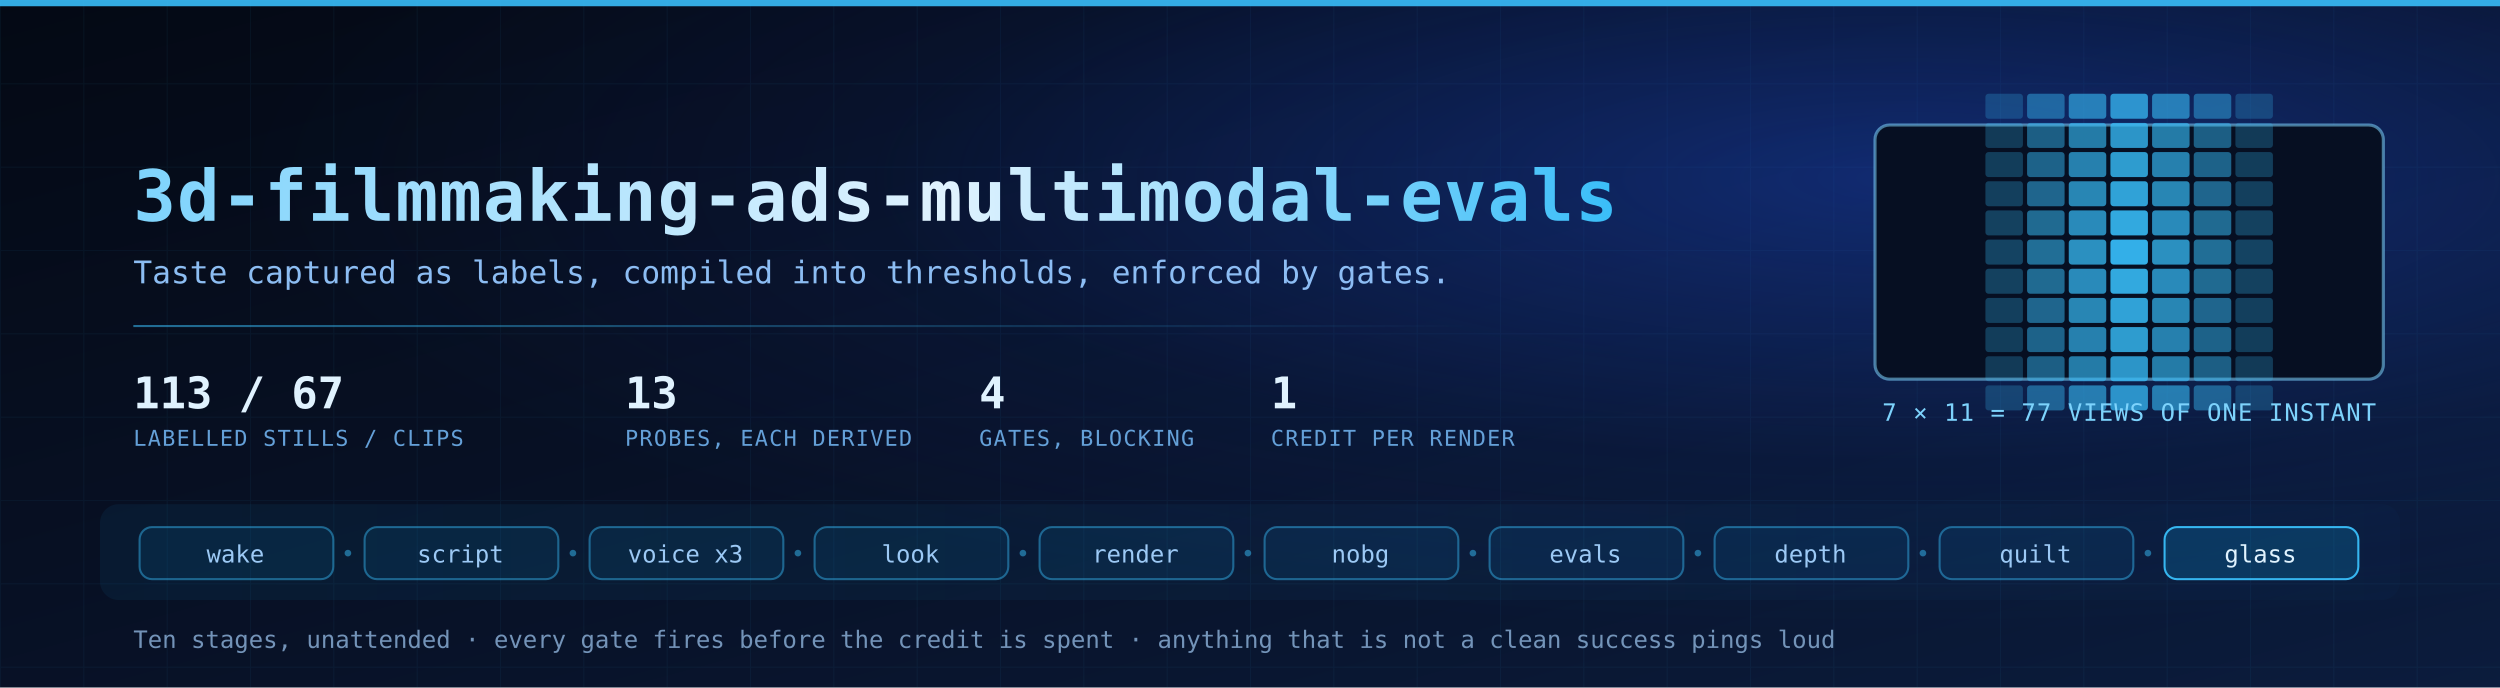
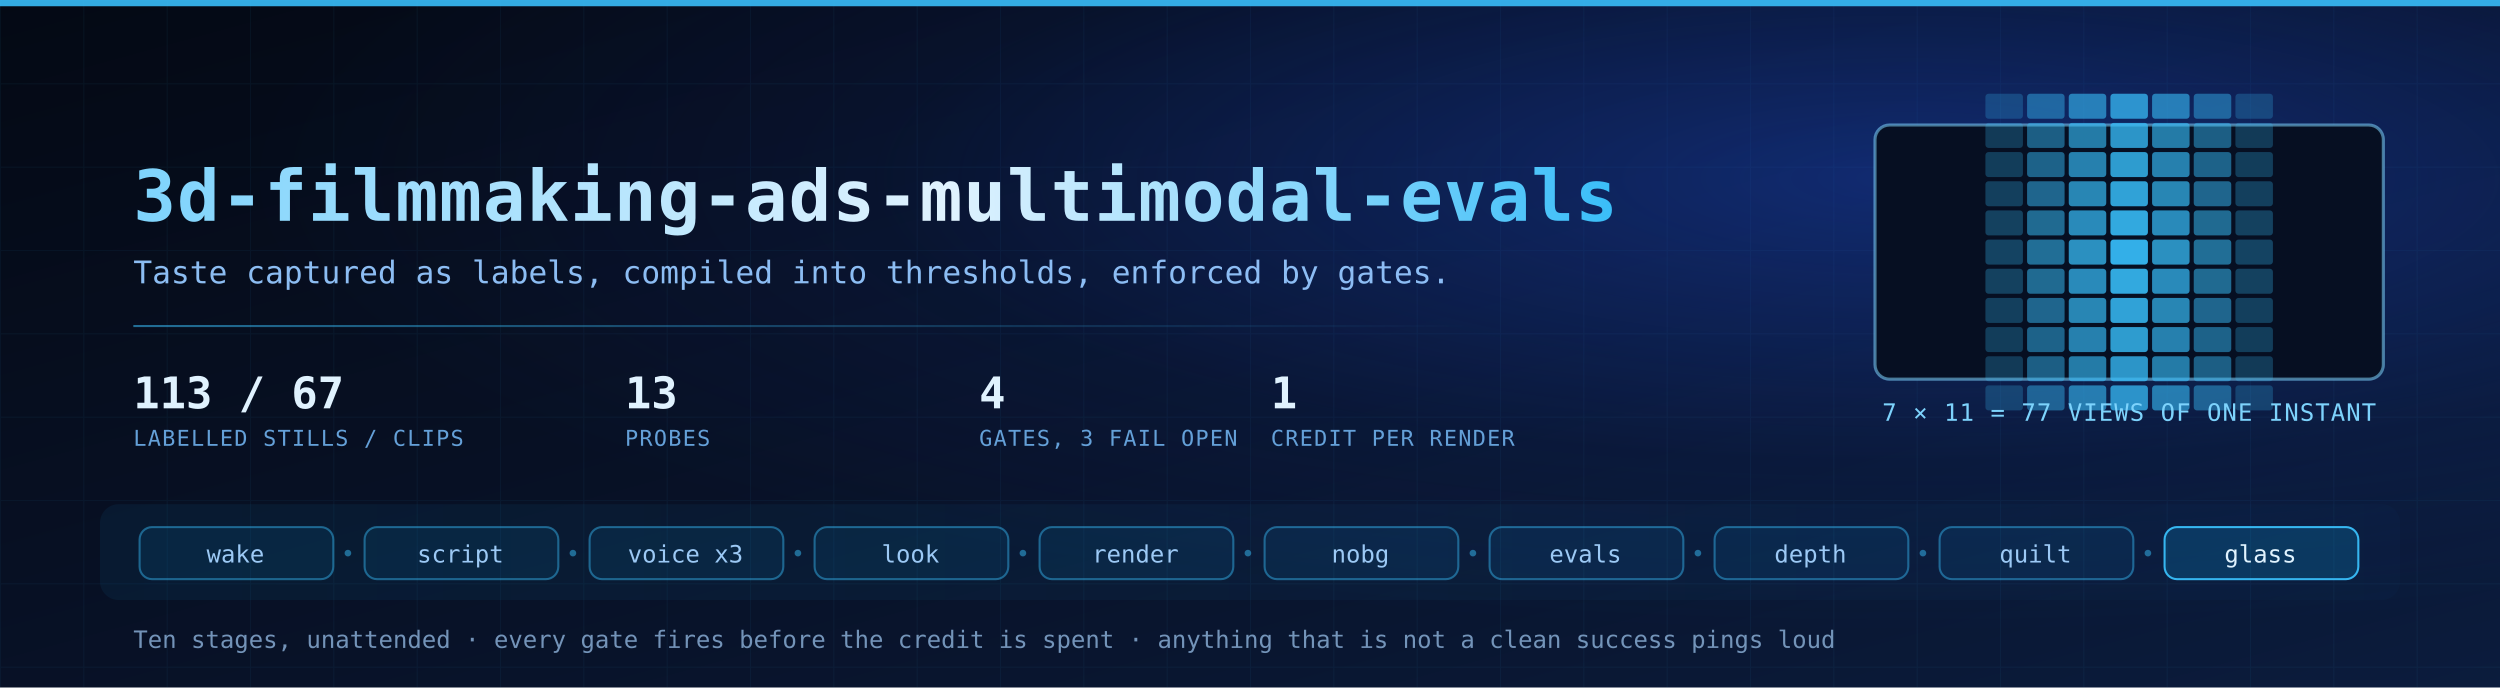
<svg xmlns="http://www.w3.org/2000/svg" width="1200" height="330" viewBox="0 0 1200 330" role="img" aria-label="3d-filmmaking-ads-multimodal-evals: taste captured as labels, compiled into thresholds, enforced by gates. 77 views of one instant.">
  <defs>
    <linearGradient id="bg" x1="0" y1="0" x2="1" y2="1">
      <stop offset="0%" stop-color="#040914" />
      <stop offset="55%" stop-color="#081228" />
      <stop offset="100%" stop-color="#0b1c3d" />
    </linearGradient>
    <linearGradient id="title" x1="0" y1="0" x2="1" y2="0">
      <stop offset="0%" stop-color="#7dd3fc" />
      <stop offset="55%" stop-color="#e0f2fe" />
      <stop offset="100%" stop-color="#38bdf8" />
    </linearGradient>
    <radialGradient id="glow" cx="76%" cy="26%" r="66%">
      <stop offset="0%" stop-color="#1d4ed8" stop-opacity=".42" />
      <stop offset="62%" stop-color="#1d4ed8" stop-opacity=".08" />
      <stop offset="100%" stop-color="#1d4ed8" stop-opacity="0" />
    </radialGradient>
    <pattern id="grid" width="40" height="40" patternUnits="userSpaceOnUse">
      <path d="M 40 0 L 0 0 0 40" fill="none" stroke="#38bdf8" stroke-opacity=".05" stroke-width="1" />
    </pattern>
    <linearGradient id="rule" x1="0" y1="0" x2="1" y2="0">
      <stop offset="0%" stop-color="#38bdf8" stop-opacity=".55" />
      <stop offset="100%" stop-color="#38bdf8" stop-opacity="0" />
    </linearGradient>
    <linearGradient id="bandbg" x1="0" y1="0" x2="1" y2="0">
      <stop offset="0%" stop-color="#0ea5e9" stop-opacity=".07" />
      <stop offset="100%" stop-color="#0ea5e9" stop-opacity=".02" />
    </linearGradient>
  </defs>
  <rect width="1200" height="330" fill="url(#bg)" />
  <rect width="1200" height="330" fill="url(#grid)" />
  <rect width="1200" height="330" fill="url(#glow)" />
  <rect x="0" y="0" width="1200" height="3" fill="#38bdf8" opacity=".9" />
  <text x="64" y="106" font-family="ui-monospace, SFMono-Regular, Menlo, monospace" font-size="34" font-weight="700" fill="url(#title)" letter-spacing=".5">3d-filmmaking-ads-multimodal-evals</text>
  <text x="64" y="136" font-family="ui-monospace, SFMono-Regular, Menlo, monospace" font-size="15" fill="#93c5fd" opacity=".95">Taste captured as labels, compiled into thresholds, enforced by gates.</text>
  <rect x="64" y="156" width="640" height="1" fill="url(#rule)" />
  <text x="64" y="196" font-family="ui-monospace, SFMono-Regular, Menlo, monospace" font-size="21" font-weight="700" fill="#e0f2fe">113 / 67</text>
  <text x="64" y="214" font-family="ui-monospace, SFMono-Regular, Menlo, monospace" font-size="10.5" fill="#64a0d8" letter-spacing=".6">LABELLED STILLS / CLIPS</text>
  <text x="300" y="196" font-family="ui-monospace, SFMono-Regular, Menlo, monospace" font-size="21" font-weight="700" fill="#e0f2fe">13</text>
-   <text x="300" y="214" font-family="ui-monospace, SFMono-Regular, Menlo, monospace" font-size="10.5" fill="#64a0d8" letter-spacing=".6">PROBES, EACH DERIVED</text>
+   <text x="300" y="214" font-family="ui-monospace, SFMono-Regular, Menlo, monospace" font-size="10.5" fill="#64a0d8" letter-spacing=".6">PROBES</text>
  <text x="470" y="196" font-family="ui-monospace, SFMono-Regular, Menlo, monospace" font-size="21" font-weight="700" fill="#e0f2fe">4</text>
-   <text x="470" y="214" font-family="ui-monospace, SFMono-Regular, Menlo, monospace" font-size="10.5" fill="#64a0d8" letter-spacing=".6">GATES, BLOCKING</text>
+   <text x="470" y="214" font-family="ui-monospace, SFMono-Regular, Menlo, monospace" font-size="10.5" fill="#64a0d8" letter-spacing=".6">GATES, 3 FAIL OPEN</text>
  <text x="610" y="196" font-family="ui-monospace, SFMono-Regular, Menlo, monospace" font-size="21" font-weight="700" fill="#e0f2fe">1</text>
  <text x="610" y="214" font-family="ui-monospace, SFMono-Regular, Menlo, monospace" font-size="10.5" fill="#64a0d8" letter-spacing=".6">CREDIT PER RENDER</text>
  <rect x="900" y="60" width="244" height="122" rx="7" fill="#060f22" stroke="#7dd3fc" stroke-opacity=".55" stroke-width="1.5" />
  <rect x="953" y="45" width="18" height="12" rx="1.5" fill="#38bdf8" fill-opacity="0.240" />
  <rect x="973" y="45" width="18" height="12" rx="1.5" fill="#38bdf8" fill-opacity="0.435" />
  <rect x="993" y="45" width="18" height="12" rx="1.5" fill="#38bdf8" fill-opacity="0.591" />
  <rect x="1013" y="45" width="18" height="12" rx="1.5" fill="#38bdf8" fill-opacity="0.736" />
  <rect x="1033" y="45" width="18" height="12" rx="1.5" fill="#38bdf8" fill-opacity="0.591" />
  <rect x="1053" y="45" width="18" height="12" rx="1.5" fill="#38bdf8" fill-opacity="0.435" />
  <rect x="1073" y="45" width="18" height="12" rx="1.5" fill="#38bdf8" fill-opacity="0.240" />
  <rect x="953" y="59" width="18" height="12" rx="1.5" fill="#38bdf8" fill-opacity="0.252" />
  <rect x="973" y="59" width="18" height="12" rx="1.5" fill="#38bdf8" fill-opacity="0.457" />
  <rect x="993" y="59" width="18" height="12" rx="1.5" fill="#38bdf8" fill-opacity="0.621" />
  <rect x="1013" y="59" width="18" height="12" rx="1.5" fill="#38bdf8" fill-opacity="0.773" />
  <rect x="1033" y="59" width="18" height="12" rx="1.5" fill="#38bdf8" fill-opacity="0.621" />
  <rect x="1053" y="59" width="18" height="12" rx="1.5" fill="#38bdf8" fill-opacity="0.457" />
  <rect x="1073" y="59" width="18" height="12" rx="1.5" fill="#38bdf8" fill-opacity="0.252" />
  <rect x="953" y="73" width="18" height="12" rx="1.5" fill="#38bdf8" fill-opacity="0.264" />
  <rect x="973" y="73" width="18" height="12" rx="1.5" fill="#38bdf8" fill-opacity="0.478" />
  <rect x="993" y="73" width="18" height="12" rx="1.5" fill="#38bdf8" fill-opacity="0.651" />
  <rect x="1013" y="73" width="18" height="12" rx="1.5" fill="#38bdf8" fill-opacity="0.810" />
  <rect x="1033" y="73" width="18" height="12" rx="1.5" fill="#38bdf8" fill-opacity="0.651" />
  <rect x="1053" y="73" width="18" height="12" rx="1.5" fill="#38bdf8" fill-opacity="0.478" />
  <rect x="1073" y="73" width="18" height="12" rx="1.5" fill="#38bdf8" fill-opacity="0.264" />
  <rect x="953" y="87" width="18" height="12" rx="1.5" fill="#38bdf8" fill-opacity="0.276" />
  <rect x="973" y="87" width="18" height="12" rx="1.5" fill="#38bdf8" fill-opacity="0.500" />
  <rect x="993" y="87" width="18" height="12" rx="1.5" fill="#38bdf8" fill-opacity="0.680" />
  <rect x="1013" y="87" width="18" height="12" rx="1.5" fill="#38bdf8" fill-opacity="0.846" />
  <rect x="1033" y="87" width="18" height="12" rx="1.5" fill="#38bdf8" fill-opacity="0.680" />
  <rect x="1053" y="87" width="18" height="12" rx="1.5" fill="#38bdf8" fill-opacity="0.500" />
  <rect x="1073" y="87" width="18" height="12" rx="1.5" fill="#38bdf8" fill-opacity="0.276" />
  <rect x="953" y="101" width="18" height="12" rx="1.5" fill="#38bdf8" fill-opacity="0.288" />
  <rect x="973" y="101" width="18" height="12" rx="1.5" fill="#38bdf8" fill-opacity="0.522" />
  <rect x="993" y="101" width="18" height="12" rx="1.5" fill="#38bdf8" fill-opacity="0.710" />
  <rect x="1013" y="101" width="18" height="12" rx="1.5" fill="#38bdf8" fill-opacity="0.883" />
  <rect x="1033" y="101" width="18" height="12" rx="1.5" fill="#38bdf8" fill-opacity="0.710" />
  <rect x="1053" y="101" width="18" height="12" rx="1.5" fill="#38bdf8" fill-opacity="0.522" />
  <rect x="1073" y="101" width="18" height="12" rx="1.5" fill="#38bdf8" fill-opacity="0.288" />
  <rect x="953" y="115" width="18" height="12" rx="1.5" fill="#38bdf8" fill-opacity="0.300" />
  <rect x="973" y="115" width="18" height="12" rx="1.5" fill="#38bdf8" fill-opacity="0.544" />
  <rect x="993" y="115" width="18" height="12" rx="1.5" fill="#38bdf8" fill-opacity="0.739" />
  <rect x="1013" y="115" width="18" height="12" rx="1.5" fill="#38bdf8" fill-opacity="0.920" />
  <rect x="1033" y="115" width="18" height="12" rx="1.5" fill="#38bdf8" fill-opacity="0.739" />
  <rect x="1053" y="115" width="18" height="12" rx="1.5" fill="#38bdf8" fill-opacity="0.544" />
  <rect x="1073" y="115" width="18" height="12" rx="1.5" fill="#38bdf8" fill-opacity="0.300" />
  <rect x="953" y="129" width="18" height="12" rx="1.5" fill="#38bdf8" fill-opacity="0.288" />
  <rect x="973" y="129" width="18" height="12" rx="1.5" fill="#38bdf8" fill-opacity="0.522" />
  <rect x="993" y="129" width="18" height="12" rx="1.5" fill="#38bdf8" fill-opacity="0.710" />
  <rect x="1013" y="129" width="18" height="12" rx="1.5" fill="#38bdf8" fill-opacity="0.883" />
  <rect x="1033" y="129" width="18" height="12" rx="1.5" fill="#38bdf8" fill-opacity="0.710" />
  <rect x="1053" y="129" width="18" height="12" rx="1.5" fill="#38bdf8" fill-opacity="0.522" />
  <rect x="1073" y="129" width="18" height="12" rx="1.5" fill="#38bdf8" fill-opacity="0.288" />
  <rect x="953" y="143" width="18" height="12" rx="1.5" fill="#38bdf8" fill-opacity="0.276" />
  <rect x="973" y="143" width="18" height="12" rx="1.5" fill="#38bdf8" fill-opacity="0.500" />
  <rect x="993" y="143" width="18" height="12" rx="1.5" fill="#38bdf8" fill-opacity="0.680" />
  <rect x="1013" y="143" width="18" height="12" rx="1.5" fill="#38bdf8" fill-opacity="0.846" />
  <rect x="1033" y="143" width="18" height="12" rx="1.5" fill="#38bdf8" fill-opacity="0.680" />
  <rect x="1053" y="143" width="18" height="12" rx="1.5" fill="#38bdf8" fill-opacity="0.500" />
  <rect x="1073" y="143" width="18" height="12" rx="1.5" fill="#38bdf8" fill-opacity="0.276" />
  <rect x="953" y="157" width="18" height="12" rx="1.5" fill="#38bdf8" fill-opacity="0.264" />
  <rect x="973" y="157" width="18" height="12" rx="1.5" fill="#38bdf8" fill-opacity="0.478" />
  <rect x="993" y="157" width="18" height="12" rx="1.5" fill="#38bdf8" fill-opacity="0.651" />
  <rect x="1013" y="157" width="18" height="12" rx="1.5" fill="#38bdf8" fill-opacity="0.810" />
  <rect x="1033" y="157" width="18" height="12" rx="1.5" fill="#38bdf8" fill-opacity="0.651" />
  <rect x="1053" y="157" width="18" height="12" rx="1.5" fill="#38bdf8" fill-opacity="0.478" />
  <rect x="1073" y="157" width="18" height="12" rx="1.5" fill="#38bdf8" fill-opacity="0.264" />
  <rect x="953" y="171" width="18" height="12" rx="1.5" fill="#38bdf8" fill-opacity="0.252" />
  <rect x="973" y="171" width="18" height="12" rx="1.5" fill="#38bdf8" fill-opacity="0.457" />
  <rect x="993" y="171" width="18" height="12" rx="1.5" fill="#38bdf8" fill-opacity="0.621" />
  <rect x="1013" y="171" width="18" height="12" rx="1.5" fill="#38bdf8" fill-opacity="0.773" />
  <rect x="1033" y="171" width="18" height="12" rx="1.5" fill="#38bdf8" fill-opacity="0.621" />
  <rect x="1053" y="171" width="18" height="12" rx="1.5" fill="#38bdf8" fill-opacity="0.457" />
  <rect x="1073" y="171" width="18" height="12" rx="1.5" fill="#38bdf8" fill-opacity="0.252" />
  <rect x="953" y="185" width="18" height="12" rx="1.5" fill="#38bdf8" fill-opacity="0.240" />
  <rect x="973" y="185" width="18" height="12" rx="1.5" fill="#38bdf8" fill-opacity="0.435" />
  <rect x="993" y="185" width="18" height="12" rx="1.5" fill="#38bdf8" fill-opacity="0.591" />
  <rect x="1013" y="185" width="18" height="12" rx="1.5" fill="#38bdf8" fill-opacity="0.736" />
  <rect x="1033" y="185" width="18" height="12" rx="1.5" fill="#38bdf8" fill-opacity="0.591" />
  <rect x="1053" y="185" width="18" height="12" rx="1.5" fill="#38bdf8" fill-opacity="0.435" />
  <rect x="1073" y="185" width="18" height="12" rx="1.5" fill="#38bdf8" fill-opacity="0.240" />
  <text x="1022" y="202" font-family="ui-monospace, SFMono-Regular, Menlo, monospace" font-size="11.5" fill="#7dd3fc" text-anchor="middle" letter-spacing=".5">7 × 11 = 77 VIEWS OF ONE INSTANT</text>
  <rect x="48" y="242" width="1104" height="46" rx="9" fill="url(#bandbg)" />
  <rect x="67" y="253" width="93" height="25" rx="6" fill="#0ea5e9" fill-opacity=".09" stroke="#38bdf8" stroke-opacity=".45" />
  <text x="113" y="270" font-family="ui-monospace, SFMono-Regular, Menlo, monospace" font-size="11.5" fill="#9cc9f5" text-anchor="middle">wake</text>
  <circle cx="167" cy="265.5" r="1.6" fill="#38bdf8" opacity=".5" />
  <rect x="175" y="253" width="93" height="25" rx="6" fill="#0ea5e9" fill-opacity=".09" stroke="#38bdf8" stroke-opacity=".45" />
  <text x="221" y="270" font-family="ui-monospace, SFMono-Regular, Menlo, monospace" font-size="11.5" fill="#9cc9f5" text-anchor="middle">script</text>
  <circle cx="275" cy="265.5" r="1.6" fill="#38bdf8" opacity=".5" />
  <rect x="283" y="253" width="93" height="25" rx="6" fill="#0ea5e9" fill-opacity=".09" stroke="#38bdf8" stroke-opacity=".45" />
  <text x="329" y="270" font-family="ui-monospace, SFMono-Regular, Menlo, monospace" font-size="11.5" fill="#9cc9f5" text-anchor="middle">voice x3</text>
  <circle cx="383" cy="265.5" r="1.6" fill="#38bdf8" opacity=".5" />
  <rect x="391" y="253" width="93" height="25" rx="6" fill="#0ea5e9" fill-opacity=".09" stroke="#38bdf8" stroke-opacity=".45" />
  <text x="437" y="270" font-family="ui-monospace, SFMono-Regular, Menlo, monospace" font-size="11.5" fill="#9cc9f5" text-anchor="middle">look</text>
  <circle cx="491" cy="265.5" r="1.6" fill="#38bdf8" opacity=".5" />
  <rect x="499" y="253" width="93" height="25" rx="6" fill="#0ea5e9" fill-opacity=".09" stroke="#38bdf8" stroke-opacity=".45" />
  <text x="545" y="270" font-family="ui-monospace, SFMono-Regular, Menlo, monospace" font-size="11.5" fill="#9cc9f5" text-anchor="middle">render</text>
  <circle cx="599" cy="265.5" r="1.6" fill="#38bdf8" opacity=".5" />
  <rect x="607" y="253" width="93" height="25" rx="6" fill="#0ea5e9" fill-opacity=".09" stroke="#38bdf8" stroke-opacity=".45" />
  <text x="653" y="270" font-family="ui-monospace, SFMono-Regular, Menlo, monospace" font-size="11.5" fill="#9cc9f5" text-anchor="middle">nobg</text>
  <circle cx="707" cy="265.5" r="1.6" fill="#38bdf8" opacity=".5" />
  <rect x="715" y="253" width="93" height="25" rx="6" fill="#0ea5e9" fill-opacity=".09" stroke="#38bdf8" stroke-opacity=".45" />
  <text x="761" y="270" font-family="ui-monospace, SFMono-Regular, Menlo, monospace" font-size="11.5" fill="#9cc9f5" text-anchor="middle">evals</text>
  <circle cx="815" cy="265.5" r="1.6" fill="#38bdf8" opacity=".5" />
  <rect x="823" y="253" width="93" height="25" rx="6" fill="#0ea5e9" fill-opacity=".09" stroke="#38bdf8" stroke-opacity=".45" />
  <text x="869" y="270" font-family="ui-monospace, SFMono-Regular, Menlo, monospace" font-size="11.5" fill="#9cc9f5" text-anchor="middle">depth</text>
  <circle cx="923" cy="265.5" r="1.6" fill="#38bdf8" opacity=".5" />
  <rect x="931" y="253" width="93" height="25" rx="6" fill="#0ea5e9" fill-opacity=".09" stroke="#38bdf8" stroke-opacity=".45" />
  <text x="977" y="270" font-family="ui-monospace, SFMono-Regular, Menlo, monospace" font-size="11.5" fill="#9cc9f5" text-anchor="middle">quilt</text>
  <circle cx="1031" cy="265.5" r="1.6" fill="#38bdf8" opacity=".5" />
  <rect x="1039" y="253" width="93" height="25" rx="6" fill="#0ea5e9" fill-opacity=".20" stroke="#38bdf8" stroke-opacity=".95" />
  <text x="1085" y="270" font-family="ui-monospace, SFMono-Regular, Menlo, monospace" font-size="11.5" fill="#e0f2fe" text-anchor="middle">glass</text>
  <text x="64" y="311" font-family="ui-monospace, SFMono-Regular, Menlo, monospace" font-size="11.5" fill="#7c9ec4" opacity=".92">Ten stages, unattended · every gate fires before the credit is spent · anything that is not a clean success pings loud</text>
</svg>
